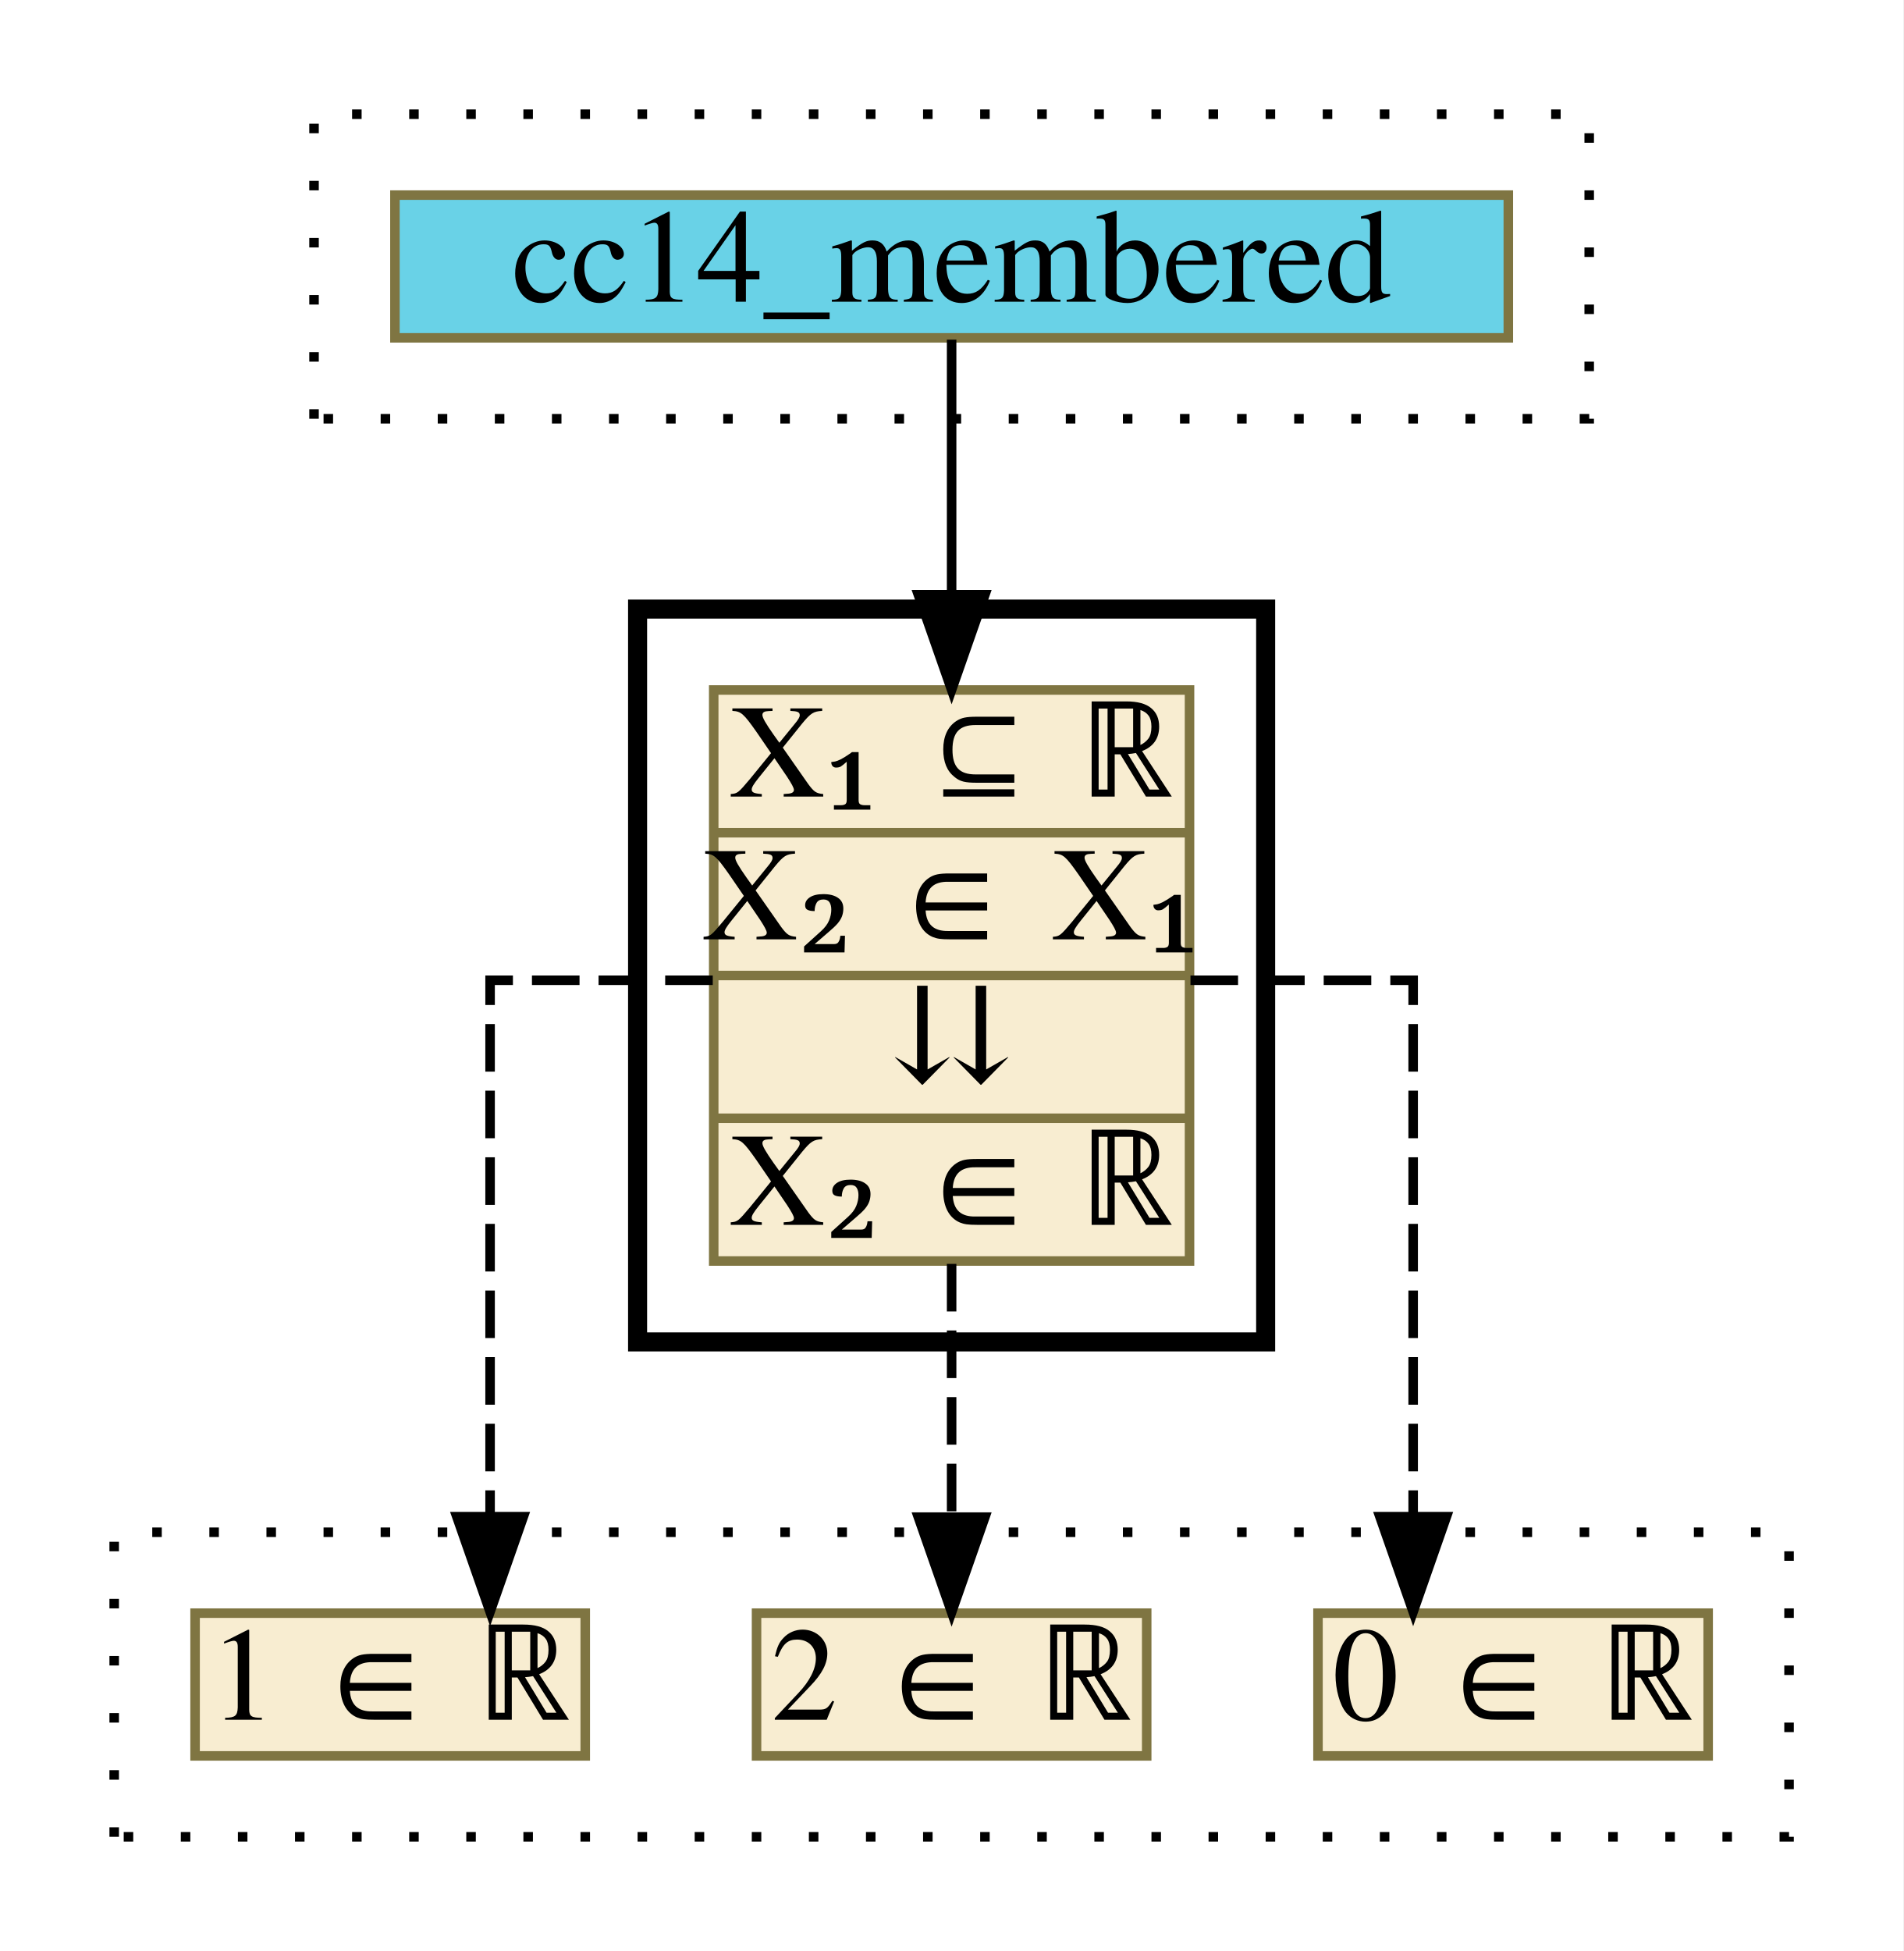
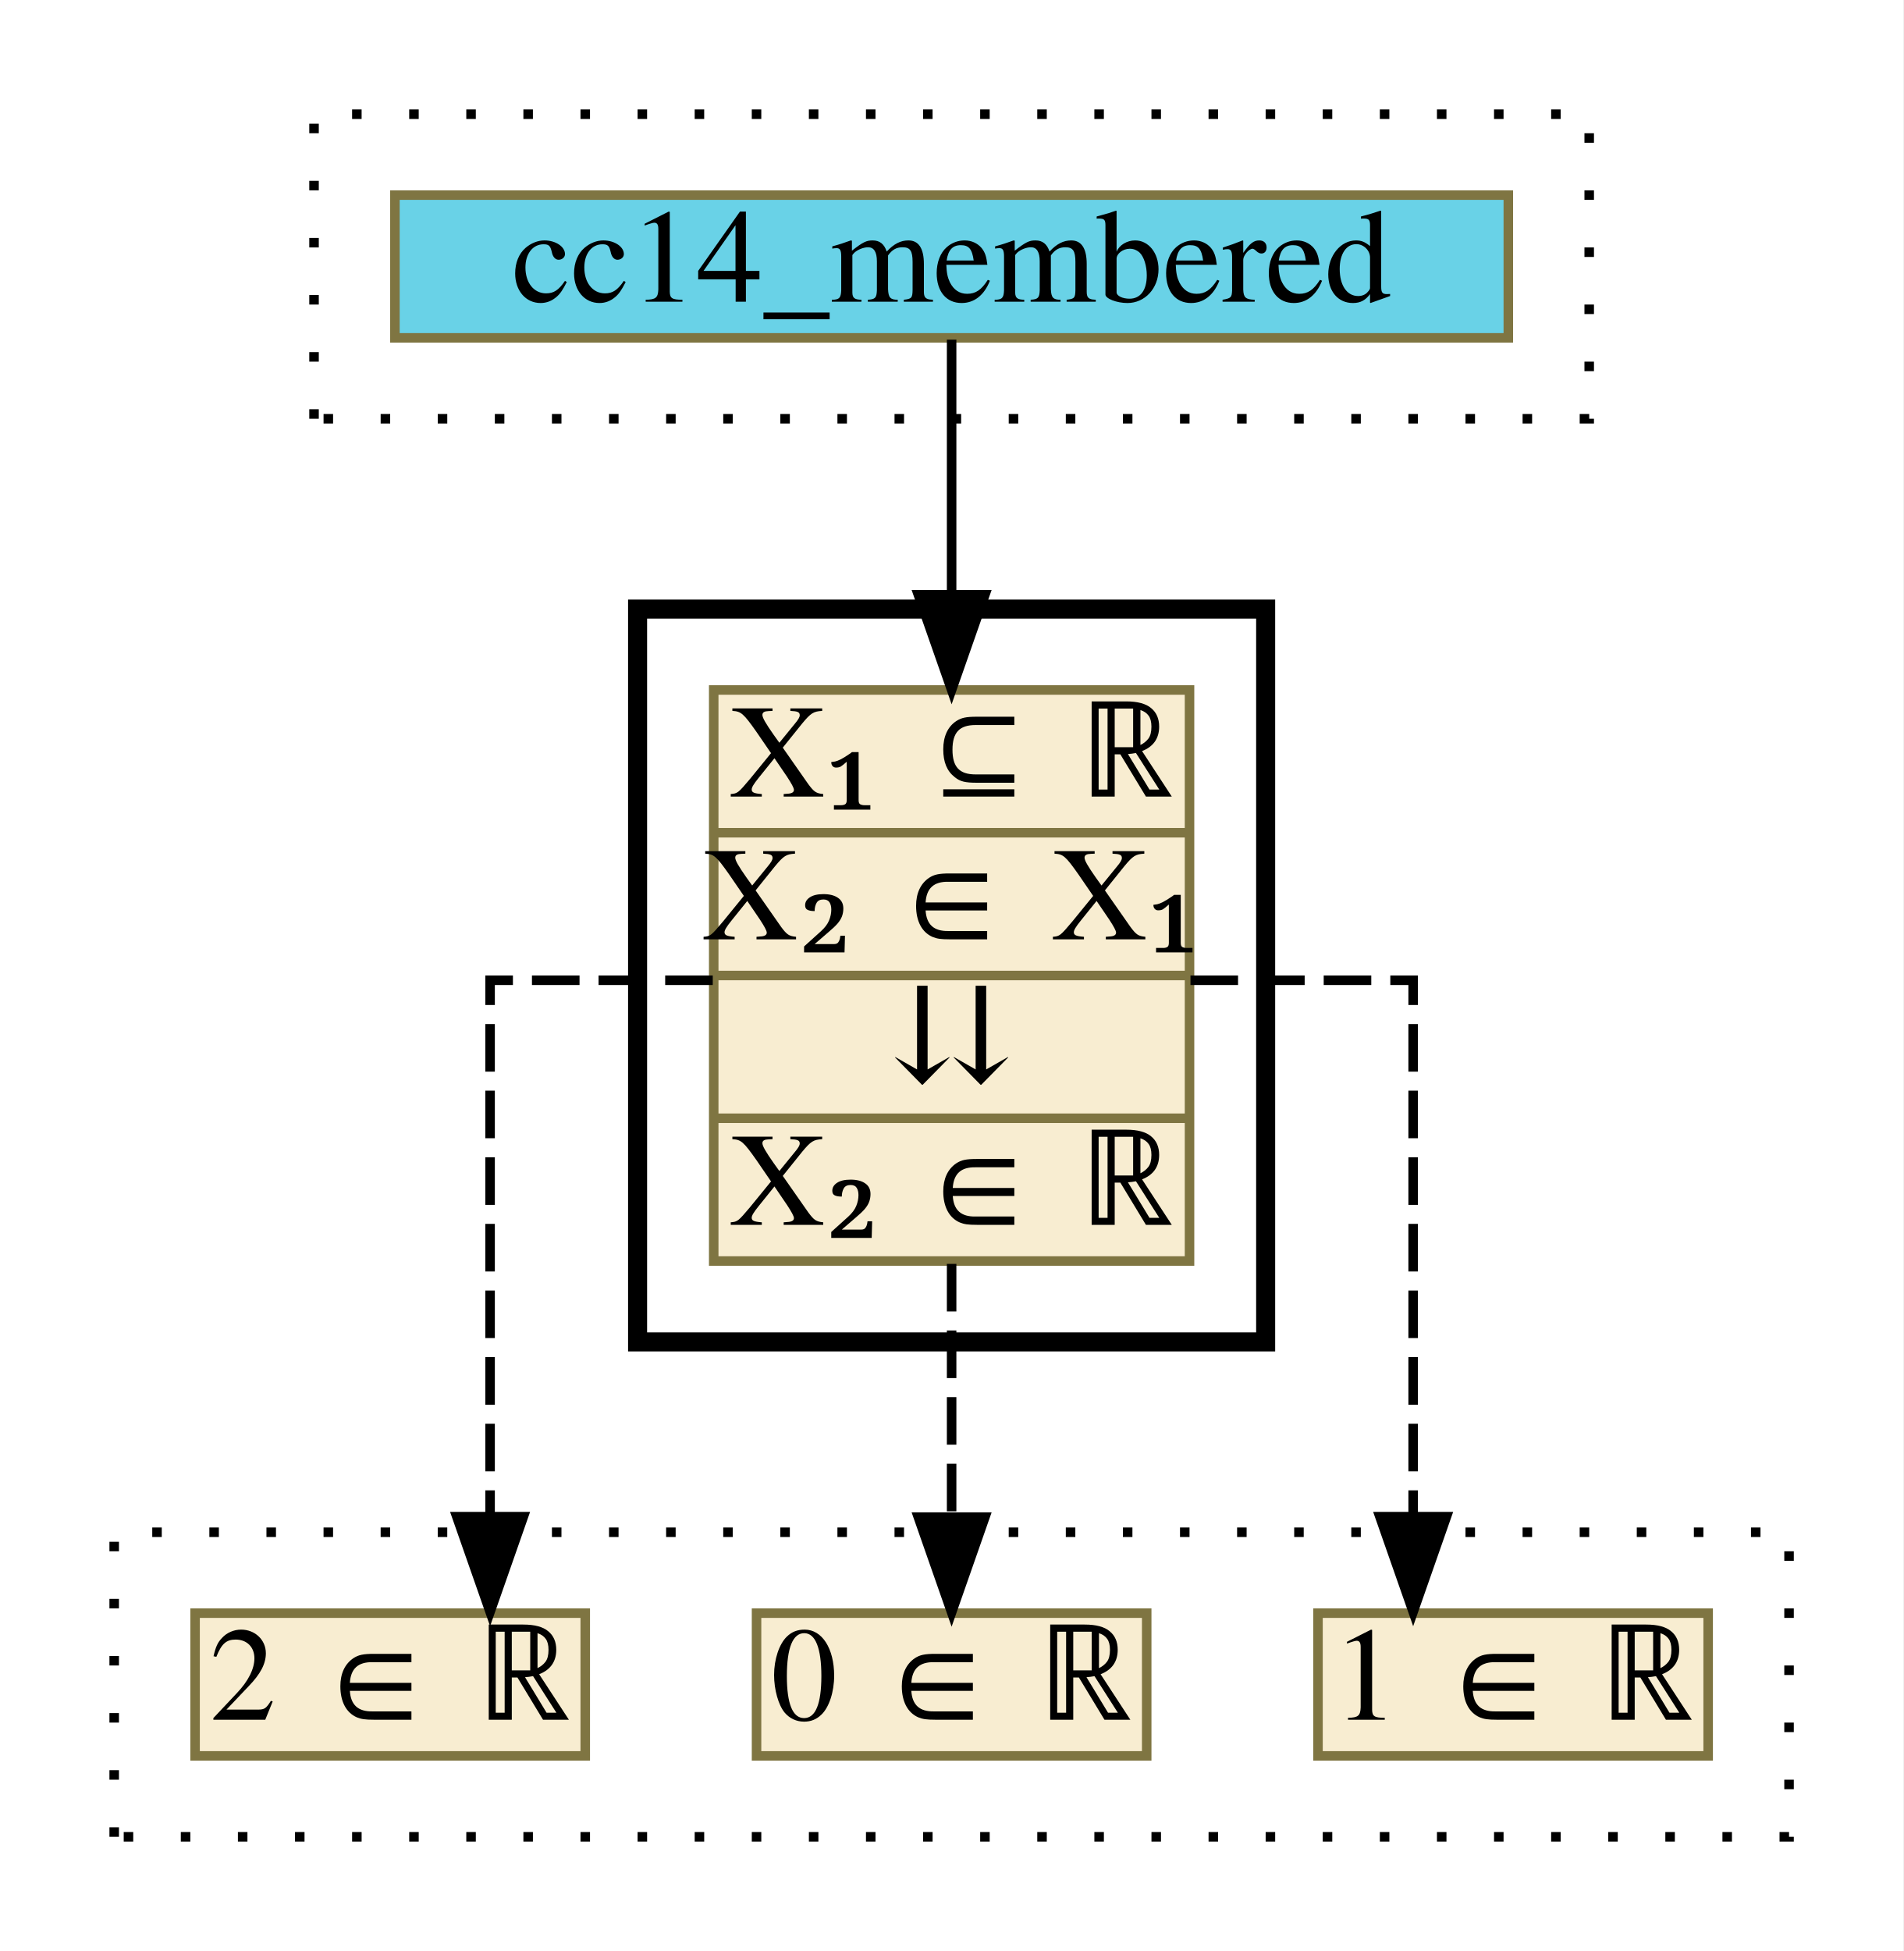
<svg xmlns="http://www.w3.org/2000/svg" xmlns:xlink="http://www.w3.org/1999/xlink" width="200pt" height="205pt" viewBox="0.00 0.00 200.00 205.00">
  <g id="graph0" class="graph" transform="scale(1 1) rotate(0) translate(4 201)">
    <polygon fill="white" stroke="transparent" points="-4,4 -4,-201 196,-201 196,4 -4,4" />
    <g id="clust1" class="cluster">
      <polygon fill="none" stroke="black" stroke-dasharray="1,5" points="29,-157 29,-189 163,-189 163,-157 29,-157" />
    </g>
    <g id="clust2" class="cluster">
      <polygon fill="none" stroke="black" stroke-width="2" points="63,-60 63,-137 129,-137 129,-60 63,-60" />
    </g>
    <g id="clust3" class="cluster">
      <polygon fill="none" stroke="black" stroke-dasharray="1,5" points="8,-8 8,-40 184,-40 184,-8 8,-8" />
    </g>
    <g id="node1" class="node">
      <g id="a_node1">
        <a xlink:href="http://grid01.ciirc.cvut.cz/~mptp/7.13.01_4.181.1147/html/membered.html#CC14" xlink:title="cc14_membered" target="_blank">
          <polygon fill="#69d2e7" stroke="#7f7542" points="37.5,-165.5 37.5,-180.5 154.5,-180.5 154.5,-165.5 37.5,-165.5" />
          <text text-anchor="middle" x="96" y="-169.3" font-family="Times,serif" font-size="14.00">cc14_membered</text>
        </a>
      </g>
    </g>
    <g id="node2" class="node">
      <g id="a_node2">
        <a xlink:href="c_0_118.html" xlink:title="{X₁ ⊆ ℝ|X₂ ∈ X₁|⇊|X₂ ∈ ℝ}" target="_parent">
          <polygon fill="#f8edd1" stroke="#7f7542" points="71,-68.5 71,-128.5 121,-128.5 121,-68.5 71,-68.5" />
          <text text-anchor="middle" x="96" y="-117.3" font-family="Times,serif" font-size="14.00">X₁ ⊆ ℝ</text>
          <polyline fill="none" stroke="#7f7542" points="71,-113.5 121,-113.5 " />
          <text text-anchor="middle" x="96" y="-102.3" font-family="Times,serif" font-size="14.00">X₂ ∈ X₁</text>
          <polyline fill="none" stroke="#7f7542" points="71,-98.5 121,-98.5 " />
          <text text-anchor="middle" x="96" y="-87.3" font-family="Times,serif" font-size="14.00">⇊</text>
          <polyline fill="none" stroke="#7f7542" points="71,-83.5 121,-83.5 " />
          <text text-anchor="middle" x="96" y="-72.3" font-family="Times,serif" font-size="14.00">X₂ ∈ ℝ</text>
        </a>
      </g>
    </g>
    <g id="edge1" class="edge">
      <path fill="none" stroke="black" d="M96,-165.31C96,-165.31 96,-138.51 96,-138.51" />
      <polygon fill="black" stroke="black" points="99.5,-138.51 96,-128.51 92.5,-138.51 99.5,-138.51" />
    </g>
    <g id="node3" class="node">
      <g id="a_node3">
-         <a xlink:href="c_0_119.html" xlink:title="{0 ∈ ℝ}" target="_parent">
+         <a xlink:href="c_0_132.html" xlink:title="{1 ∈ ℝ}" target="_parent">
          <polygon fill="#f8edd1" stroke="#7f7542" points="134.5,-16.5 134.5,-31.5 175.5,-31.5 175.5,-16.5 134.5,-16.5" />
-           <text text-anchor="middle" x="155" y="-20.3" font-family="Times,serif" font-size="14.00">0 ∈ ℝ</text>
+           <text text-anchor="middle" x="155" y="-20.3" font-family="Times,serif" font-size="14.00">1 ∈ ℝ</text>
        </a>
      </g>
    </g>
    <g id="edge2" class="edge">
      <path fill="none" stroke="black" stroke-dasharray="5,2" d="M121.1,-98C132.94,-98 144.5,-98 144.5,-98 144.5,-98 144.5,-41.64 144.5,-41.64" />
      <polygon fill="black" stroke="black" points="148,-41.64 144.5,-31.64 141,-41.64 148,-41.64" />
    </g>
    <g id="node4" class="node">
      <g id="a_node4">
-         <a xlink:href="c_0_121.html" xlink:title="{2 ∈ ℝ}" target="_parent">
+         <a xlink:href="c_0_119.html" xlink:title="{0 ∈ ℝ}" target="_parent">
          <polygon fill="#f8edd1" stroke="#7f7542" points="75.5,-16.5 75.5,-31.5 116.5,-31.5 116.5,-16.5 75.5,-16.5" />
-           <text text-anchor="middle" x="96" y="-20.3" font-family="Times,serif" font-size="14.00">2 ∈ ℝ</text>
+           <text text-anchor="middle" x="96" y="-20.3" font-family="Times,serif" font-size="14.00">0 ∈ ℝ</text>
        </a>
      </g>
    </g>
    <g id="edge3" class="edge">
      <path fill="none" stroke="black" stroke-dasharray="5,2" d="M96,-68.2C96,-68.2 96,-41.59 96,-41.59" />
      <polygon fill="black" stroke="black" points="99.5,-41.59 96,-31.59 92.5,-41.59 99.5,-41.59" />
    </g>
    <g id="node5" class="node">
      <g id="a_node5">
-         <a xlink:href="c_0_132.html" xlink:title="{1 ∈ ℝ}" target="_parent">
+         <a xlink:href="c_0_121.html" xlink:title="{2 ∈ ℝ}" target="_parent">
          <polygon fill="#f8edd1" stroke="#7f7542" points="16.5,-16.5 16.5,-31.5 57.5,-31.5 57.5,-16.5 16.5,-16.5" />
-           <text text-anchor="middle" x="37" y="-20.3" font-family="Times,serif" font-size="14.00">1 ∈ ℝ</text>
+           <text text-anchor="middle" x="37" y="-20.3" font-family="Times,serif" font-size="14.00">2 ∈ ℝ</text>
        </a>
      </g>
    </g>
    <g id="edge4" class="edge">
      <path fill="none" stroke="black" stroke-dasharray="5,2" d="M70.9,-98C59.06,-98 47.5,-98 47.5,-98 47.5,-98 47.5,-41.64 47.5,-41.64" />
      <polygon fill="black" stroke="black" points="51,-41.64 47.5,-31.64 44,-41.64 51,-41.64" />
    </g>
  </g>
</svg>
